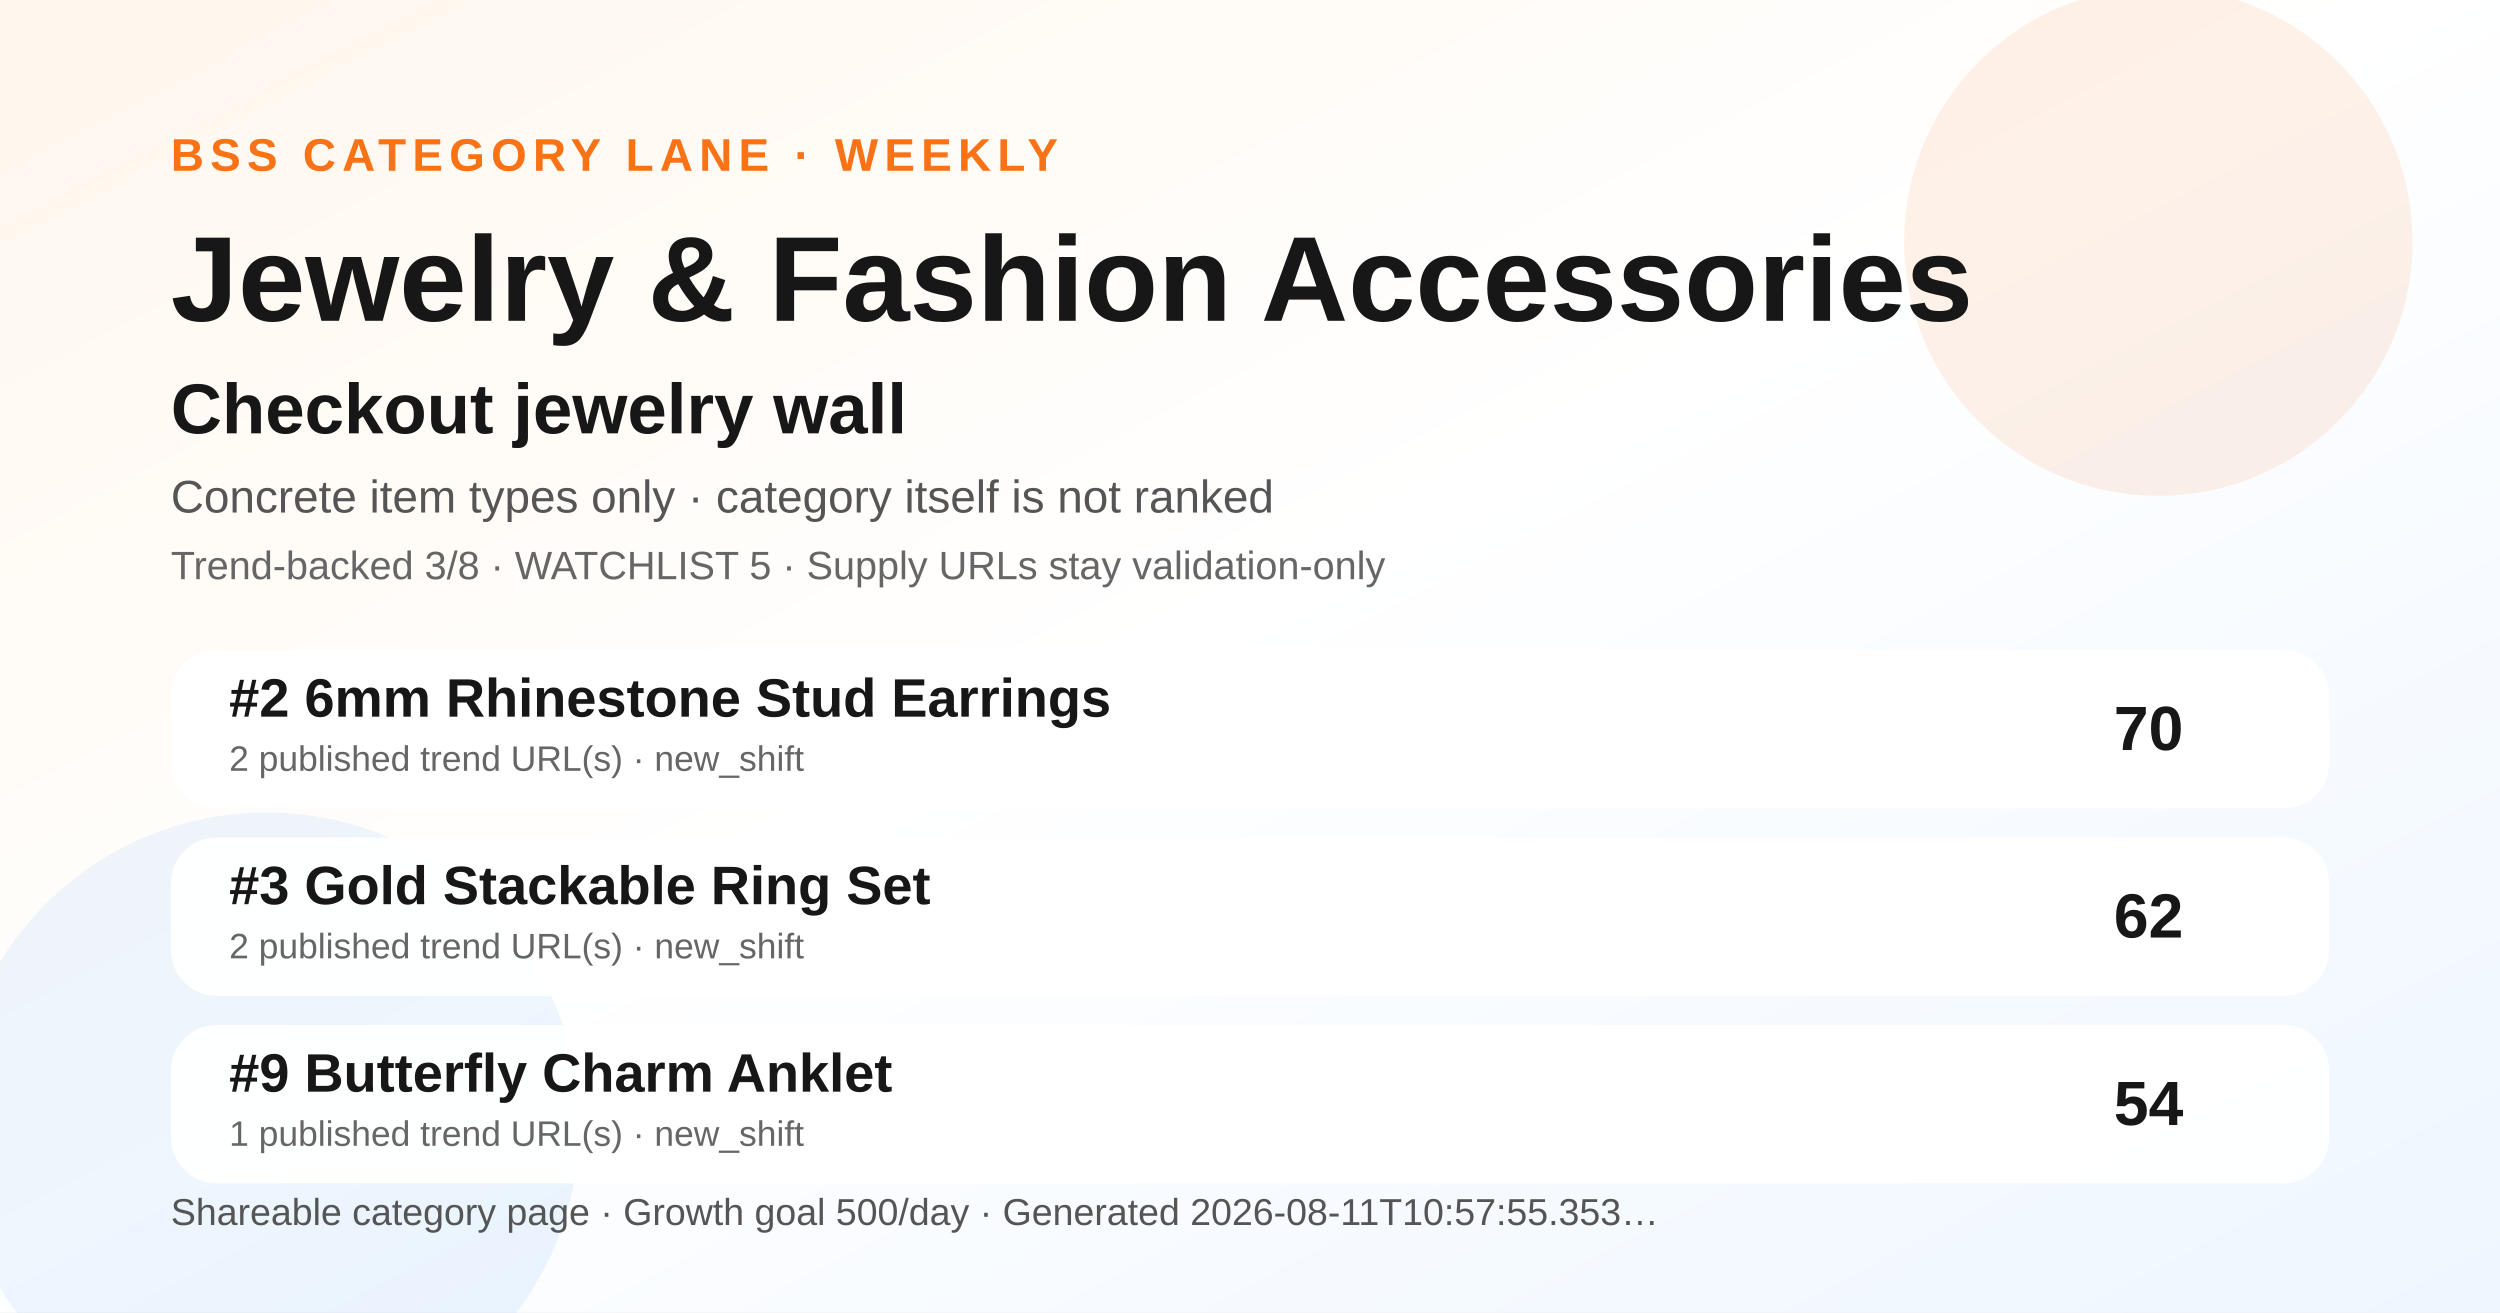
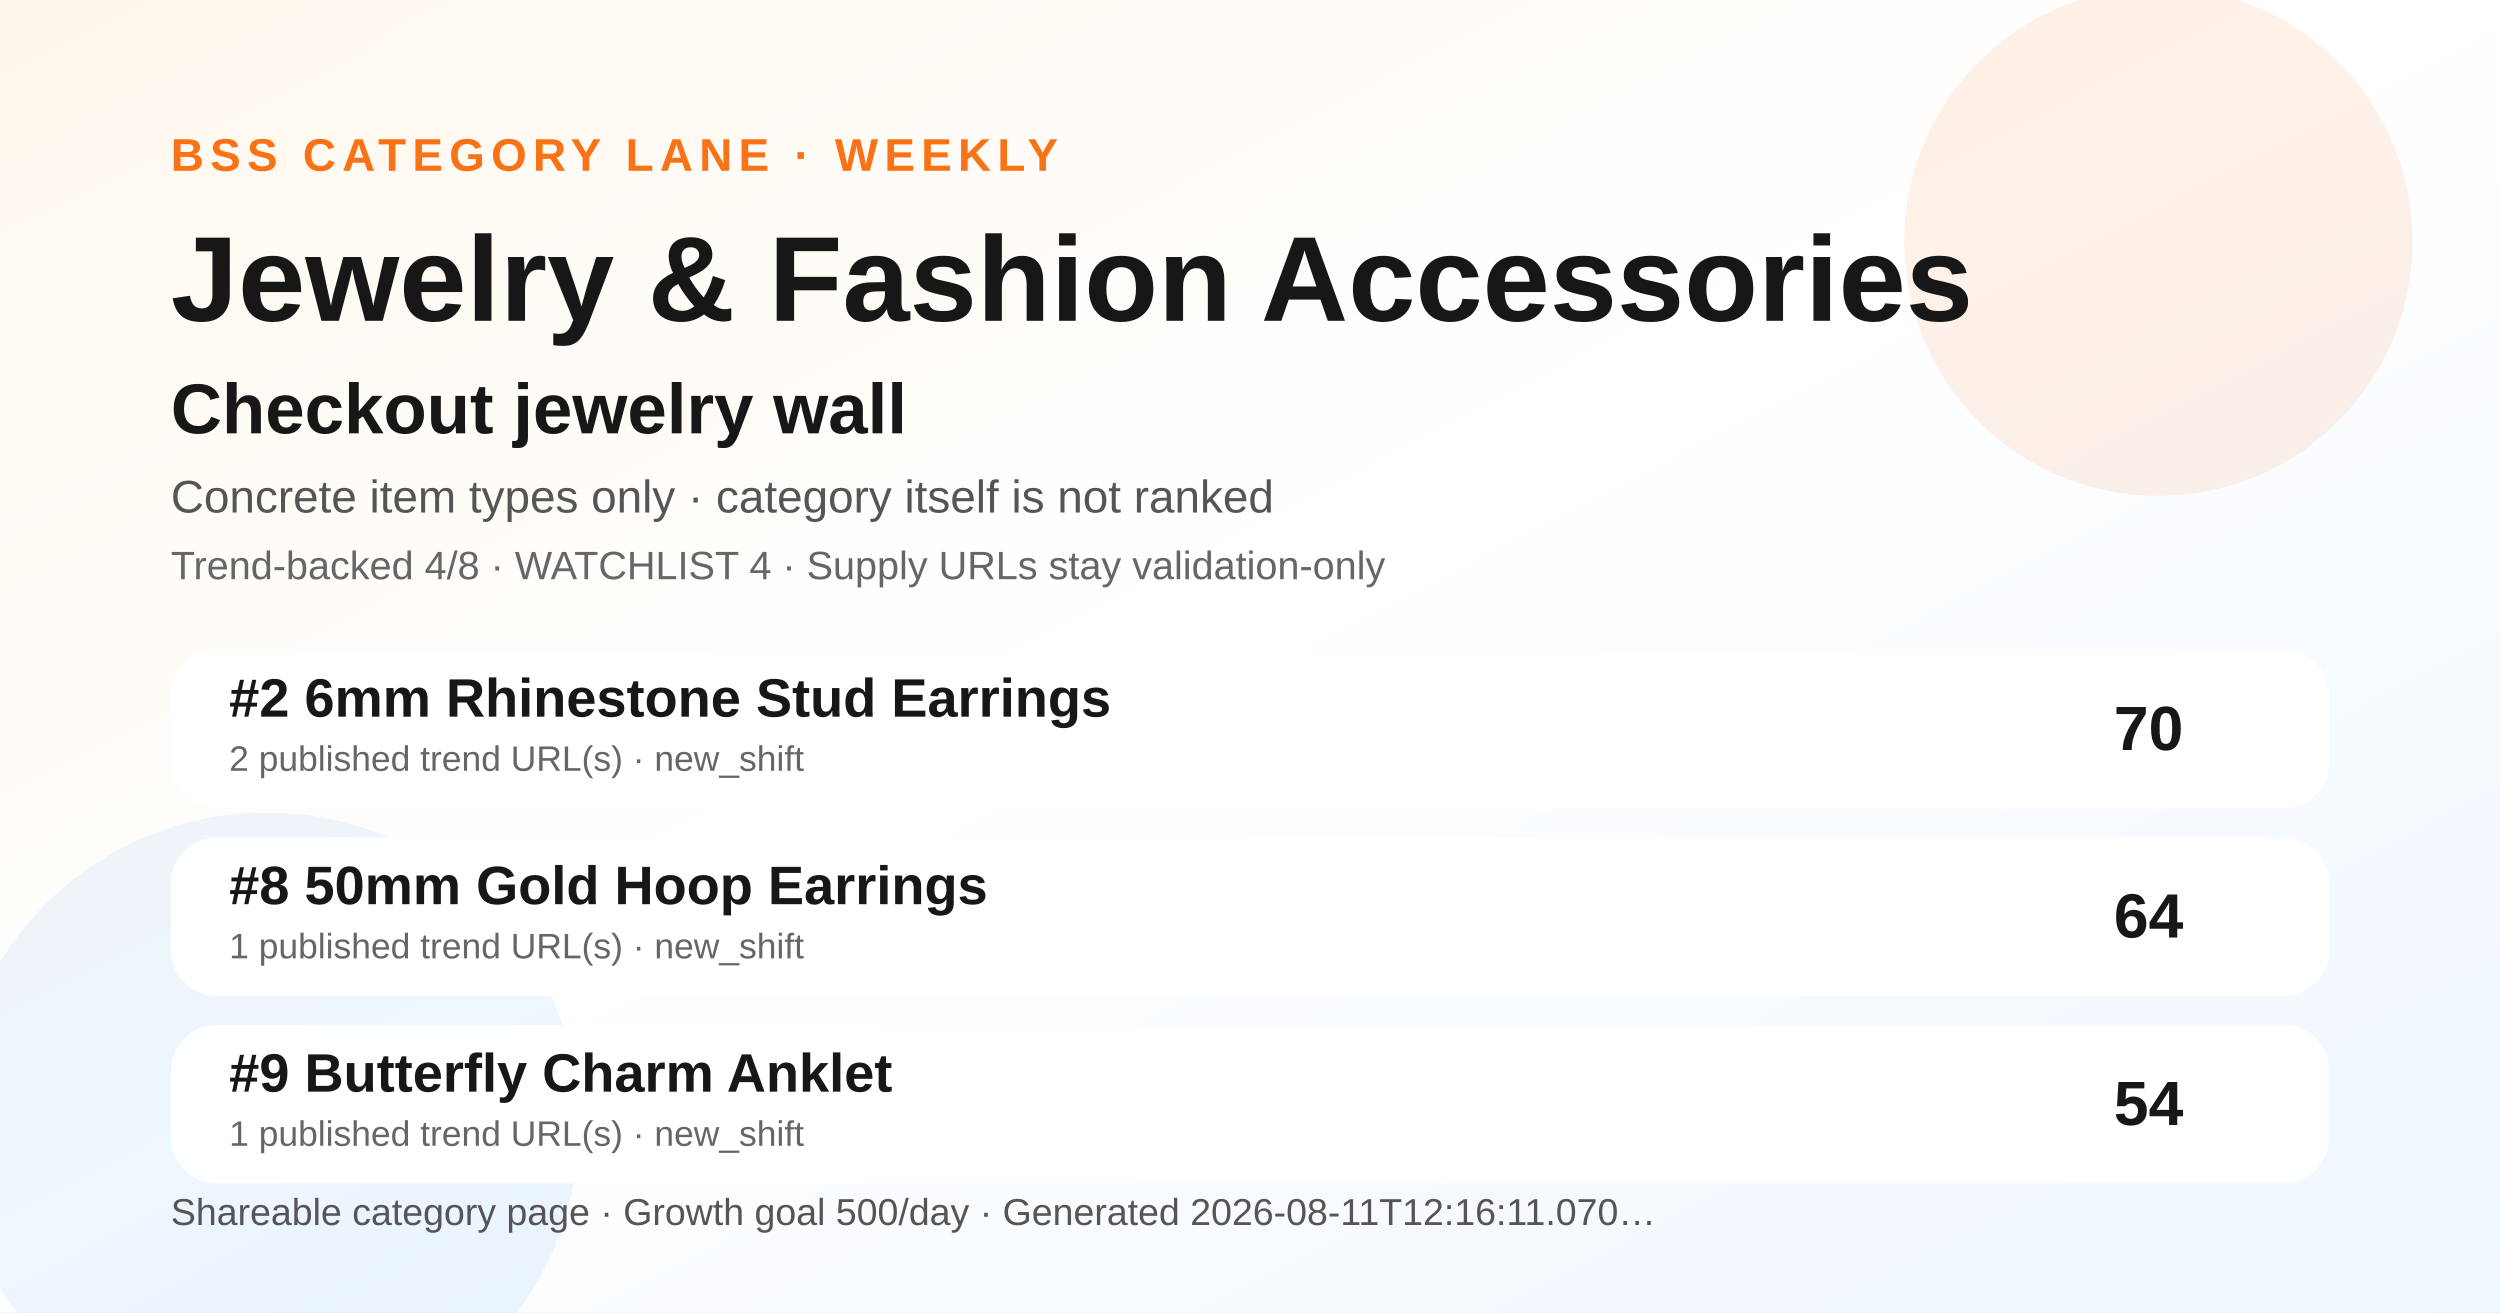
<svg xmlns="http://www.w3.org/2000/svg" width="1200" height="630" viewBox="0 0 1200 630" role="img" aria-label="Jewelry &amp; Fashion Accessories BSS category ranking social preview">
  <defs>
    <linearGradient id="bg" x1="0" y1="0" x2="1" y2="1">
      <stop offset="0" stop-color="#fff7ed" />
      <stop offset="0.48" stop-color="#ffffff" />
      <stop offset="1" stop-color="#eef6ff" />
    </linearGradient>
  </defs>
  <rect width="1200" height="630" fill="url(#bg)" />
  <circle cx="1036" cy="116" r="122" fill="#f97316" opacity="0.10" />
  <circle cx="128" cy="540" r="150" fill="#0072f5" opacity="0.07" />
  <text x="82" y="82" font-family="Arial, Helvetica, sans-serif" font-size="22" font-weight="700" fill="#f97316" letter-spacing="3">BSS CATEGORY LANE · WEEKLY</text>
  <text x="82" y="154" font-family="Arial, Helvetica, sans-serif" font-size="58" font-weight="800" fill="#171717">Jewelry &amp; Fashion Accessories</text>
  <text x="82" y="208" font-family="Arial, Helvetica, sans-serif" font-size="34" font-weight="800" fill="#171717">Checkout jewelry wall</text>
  <text x="82" y="246" font-family="Arial, Helvetica, sans-serif" font-size="22" fill="#555555">Concrete item types only · category itself is not ranked</text>
-   <text x="82" y="278" font-family="Arial, Helvetica, sans-serif" font-size="19" fill="#666666">Trend-backed 3/8 · WATCHLIST 5 · Supply URLs stay validation-only</text>
+   <text x="82" y="278" font-family="Arial, Helvetica, sans-serif" font-size="19" fill="#666666">Trend-backed 4/8 · WATCHLIST 4 · Supply URLs stay validation-only</text>
  <g transform="translate(82 312)">
    <rect width="1036" height="76" rx="22" fill="#ffffff" opacity="0.96" />
    <text x="28" y="32" font-family="Arial, Helvetica, sans-serif" font-size="26" font-weight="700" fill="#171717">#2 6mm Rhinestone Stud Earrings</text>
    <text x="28" y="58" font-family="Arial, Helvetica, sans-serif" font-size="17" fill="#666666">2 published trend URL(s) · new_shift</text>
    <text x="966" y="48" text-anchor="end" font-family="Arial, Helvetica, sans-serif" font-size="30" font-weight="700" fill="#171717">70</text>
  </g>
  <g transform="translate(82 402)">
    <rect width="1036" height="76" rx="22" fill="#ffffff" opacity="0.96" />
-     <text x="28" y="32" font-family="Arial, Helvetica, sans-serif" font-size="26" font-weight="700" fill="#171717">#3 Gold Stackable Ring Set</text>
-     <text x="28" y="58" font-family="Arial, Helvetica, sans-serif" font-size="17" fill="#666666">2 published trend URL(s) · new_shift</text>
-     <text x="966" y="48" text-anchor="end" font-family="Arial, Helvetica, sans-serif" font-size="30" font-weight="700" fill="#171717">62</text>
+     <text x="28" y="32" font-family="Arial, Helvetica, sans-serif" font-size="26" font-weight="700" fill="#171717">#8 50mm Gold Hoop Earrings</text>
+     <text x="28" y="58" font-family="Arial, Helvetica, sans-serif" font-size="17" fill="#666666">1 published trend URL(s) · new_shift</text>
+     <text x="966" y="48" text-anchor="end" font-family="Arial, Helvetica, sans-serif" font-size="30" font-weight="700" fill="#171717">64</text>
  </g>
  <g transform="translate(82 492)">
    <rect width="1036" height="76" rx="22" fill="#ffffff" opacity="0.96" />
    <text x="28" y="32" font-family="Arial, Helvetica, sans-serif" font-size="26" font-weight="700" fill="#171717">#9 Butterfly Charm Anklet</text>
    <text x="28" y="58" font-family="Arial, Helvetica, sans-serif" font-size="17" fill="#666666">1 published trend URL(s) · new_shift</text>
    <text x="966" y="48" text-anchor="end" font-family="Arial, Helvetica, sans-serif" font-size="30" font-weight="700" fill="#171717">54</text>
  </g>
  <g transform="translate(82 588)">
-     <text font-family="Arial, Helvetica, sans-serif" font-size="18" fill="#555555">Shareable category page · Growth goal 500/day · Generated 2026-08-11T10:57:55.353…</text>
+     <text font-family="Arial, Helvetica, sans-serif" font-size="18" fill="#555555">Shareable category page · Growth goal 500/day · Generated 2026-08-11T12:16:11.070…</text>
  </g>
</svg>
